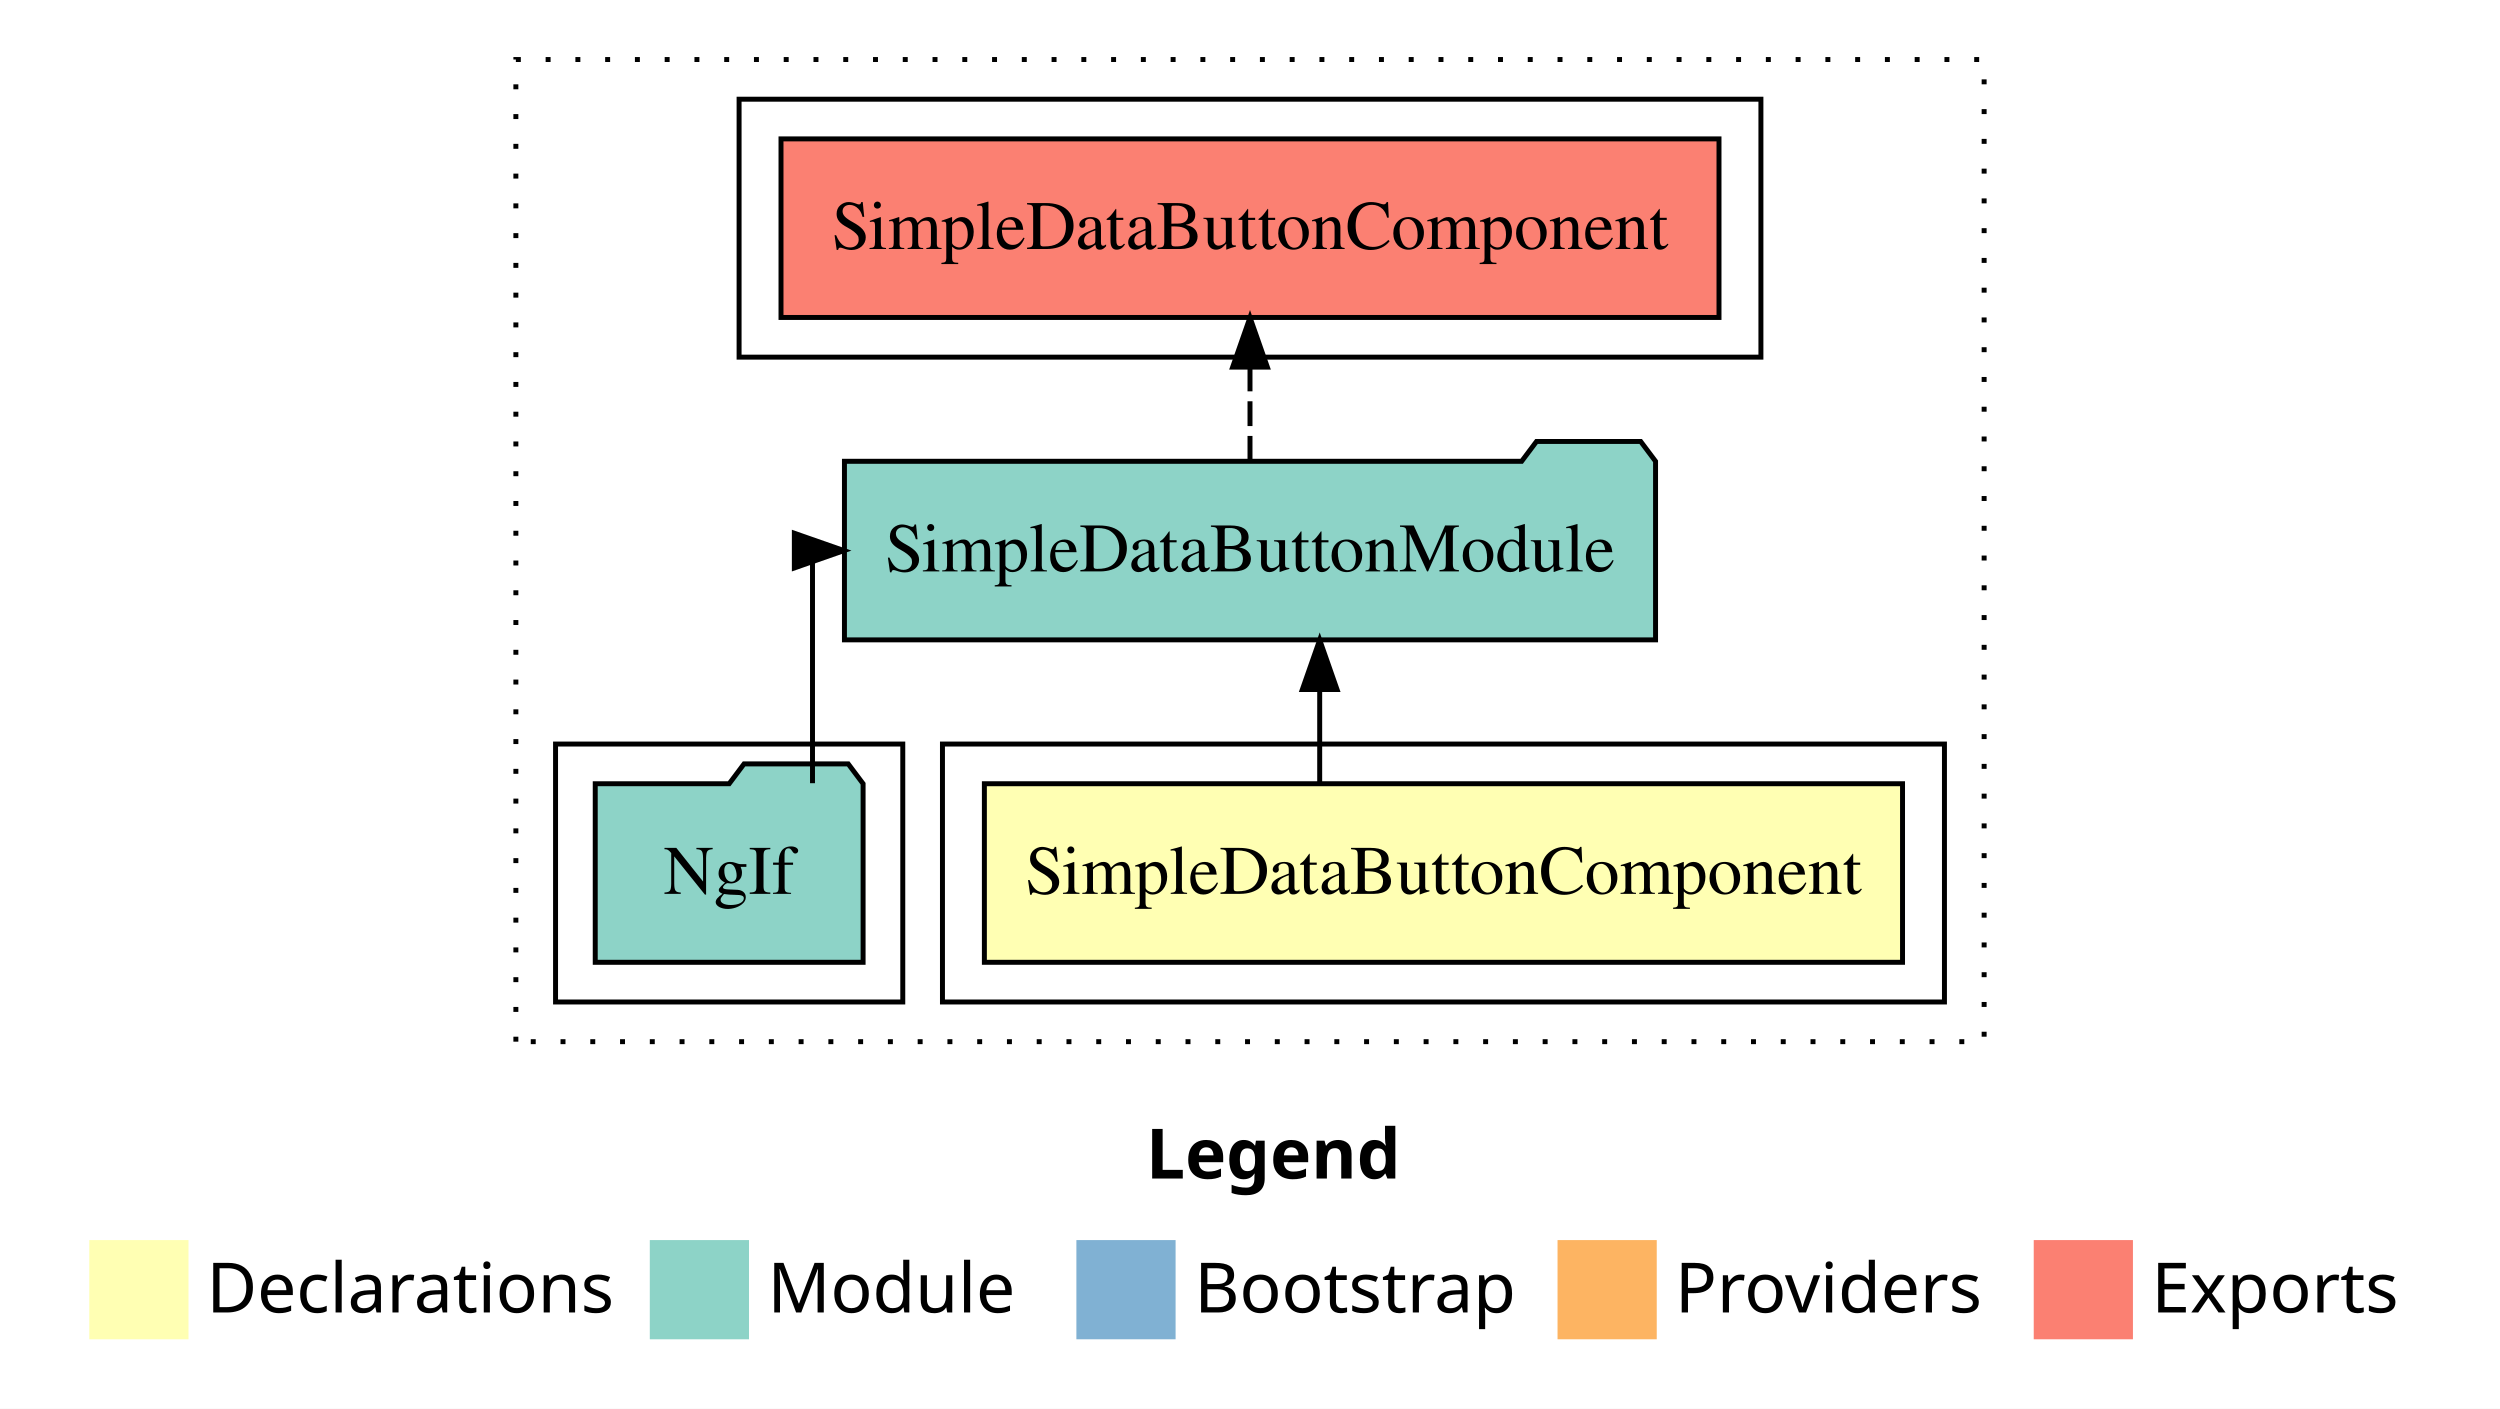
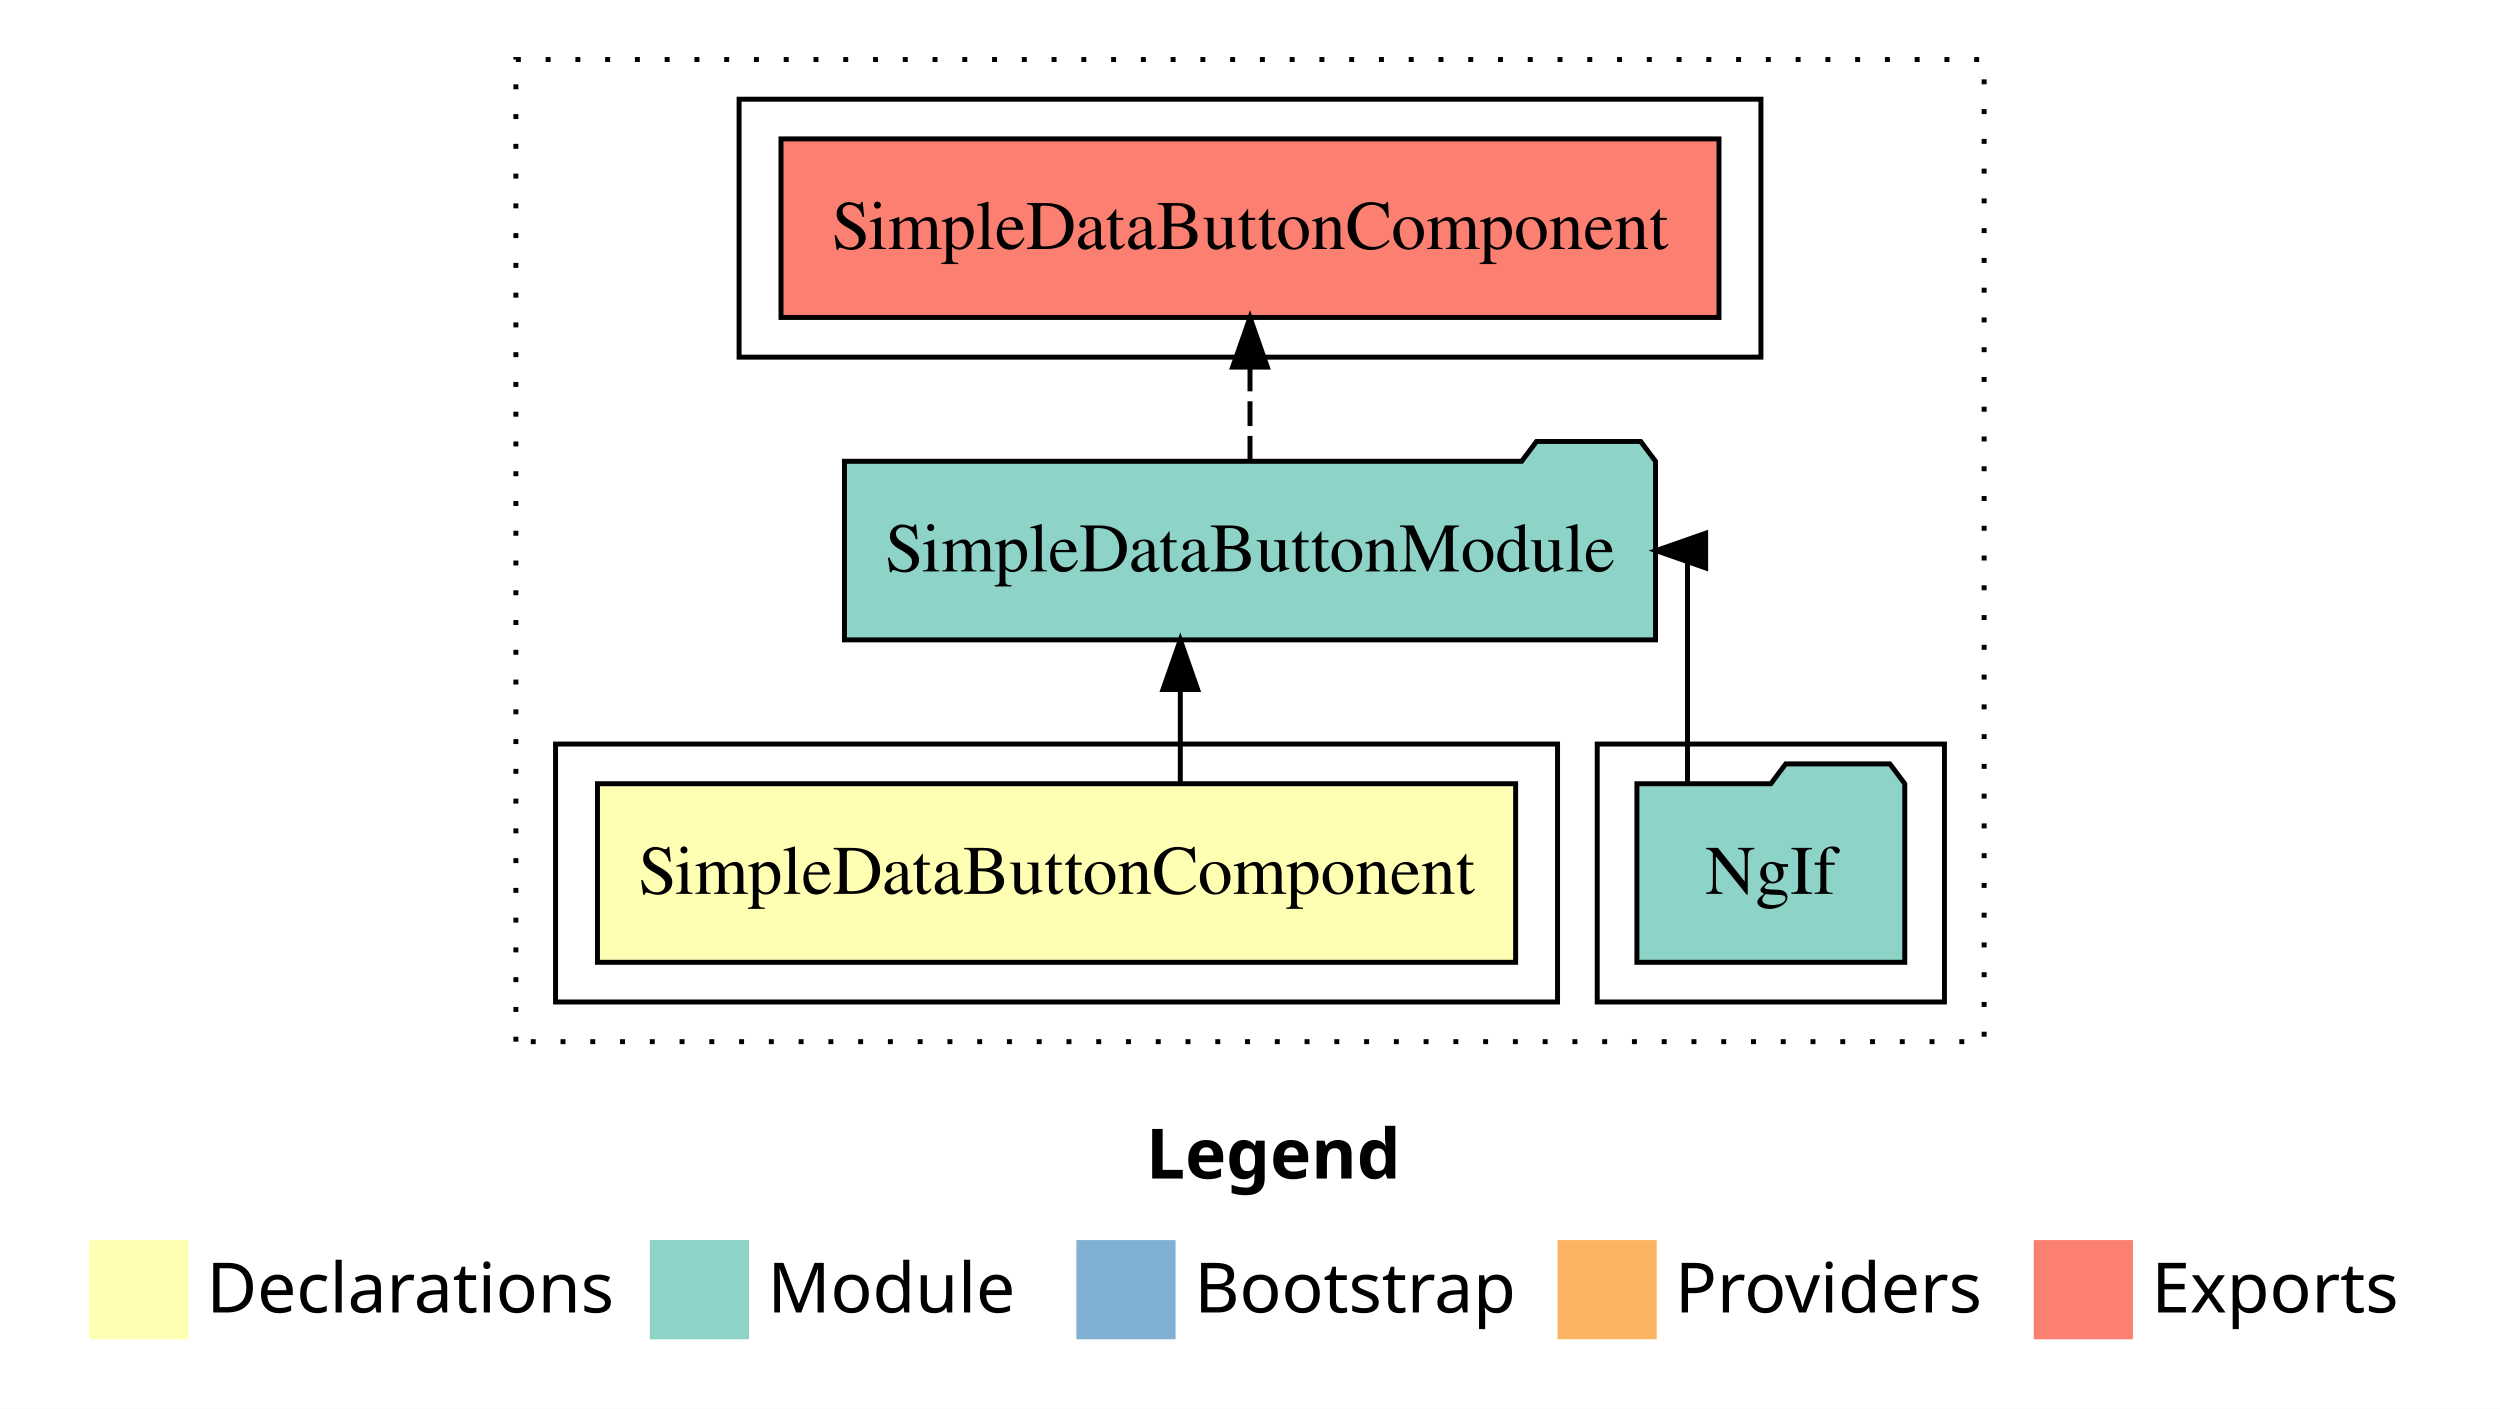
<svg xmlns="http://www.w3.org/2000/svg" width="504pt" height="284pt" viewBox="0.00 0.00 504.00 284.00">
  <g id="graph0" class="graph" transform="scale(1 1) rotate(0) translate(4 280)">
    <polygon fill="white" stroke="transparent" points="-4,4 -4,-280 500,-280 500,4 -4,4" />
    <text text-anchor="start" x="227.01" y="-42.4" font-family="Times-12" font-weight="bold" font-size="14.00">Legend</text>
    <polygon fill="#ffffb3" stroke="transparent" points="14,-10 14,-30 34,-30 34,-10 14,-10" />
    <text text-anchor="start" x="37.63" y="-15.4" font-family="Times-12" font-size="14.00">  Declarations</text>
    <polygon fill="#8dd3c7" stroke="transparent" points="127,-10 127,-30 147,-30 147,-10 127,-10" />
    <text text-anchor="start" x="150.73" y="-15.4" font-family="Times-12" font-size="14.00">  Module</text>
    <polygon fill="#80b1d3" stroke="transparent" points="213,-10 213,-30 233,-30 233,-10 213,-10" />
    <text text-anchor="start" x="236.78" y="-15.4" font-family="Times-12" font-size="14.00">  Bootstrap</text>
    <polygon fill="#fdb462" stroke="transparent" points="310,-10 310,-30 330,-30 330,-10 310,-10" />
    <text text-anchor="start" x="333.67" y="-15.4" font-family="Times-12" font-size="14.00">  Providers</text>
    <polygon fill="#fb8072" stroke="transparent" points="406,-10 406,-30 426,-30 426,-10 406,-10" />
    <text text-anchor="start" x="429.73" y="-15.4" font-family="Times-12" font-size="14.00">  Exports</text>
    <g id="clust1" class="cluster">
      <polygon fill="none" stroke="black" stroke-dasharray="1,5" points="100,-70 100,-268 396,-268 396,-70 100,-70" />
    </g>
-     <g id="clust2" class="cluster">
-       <polygon fill="none" stroke="black" points="186,-78 186,-130 388,-130 388,-78 186,-78" />
+     <g id="clust4" class="cluster">
+       <polygon fill="none" stroke="black" points="318,-78 318,-130 388,-130 388,-78 318,-78" />
    </g>
    <g id="clust5" class="cluster">
      <polygon fill="none" stroke="black" points="145,-208 145,-260 351,-260 351,-208 145,-208" />
    </g>
-     <g id="clust4" class="cluster">
-       <polygon fill="none" stroke="black" points="108,-78 108,-130 178,-130 178,-78 108,-78" />
+     <g id="clust2" class="cluster">
+       <polygon fill="none" stroke="black" points="108,-78 108,-130 310,-130 310,-78 108,-78" />
    </g>
    <g id="node1" class="node">
-       <polygon fill="#ffffb3" stroke="black" points="379.55,-122 194.45,-122 194.45,-86 379.55,-86 379.55,-122" />
-       <text text-anchor="middle" x="287" y="-99.8" font-family="Times,serif" font-size="14.00">SimpleDataButtonComponent</text>
+       <polygon fill="#ffffb3" stroke="black" points="301.55,-122 116.45,-122 116.45,-86 301.55,-86 301.55,-122" />
+       <text text-anchor="middle" x="209" y="-99.8" font-family="Times,serif" font-size="14.00">SimpleDataButtonComponent</text>
    </g>
    <g id="node2" class="node">
      <polygon fill="#8dd3c7" stroke="black" points="329.76,-187 326.76,-191 305.76,-191 302.76,-187 166.24,-187 166.24,-151 329.76,-151 329.76,-187" />
      <text text-anchor="middle" x="248" y="-164.8" font-family="Times,serif" font-size="14.00">SimpleDataButtonModule</text>
    </g>
    <g id="edge1" class="edge">
-       <path fill="none" stroke="black" d="M262.05,-122.11C262.05,-122.11 262.05,-140.99 262.05,-140.99" />
-       <polygon fill="black" stroke="black" points="258.55,-140.99 262.05,-150.99 265.55,-140.99 258.55,-140.99" />
+       <path fill="none" stroke="black" d="M233.95,-122.11C233.95,-122.11 233.95,-140.99 233.95,-140.99" />
+       <polygon fill="black" stroke="black" points="230.45,-140.99 233.95,-150.99 237.45,-140.99 230.45,-140.99" />
    </g>
    <g id="node4" class="node">
      <polygon fill="#fb8072" stroke="black" points="342.55,-252 153.45,-252 153.45,-216 342.55,-216 342.55,-252" />
      <text text-anchor="middle" x="248" y="-229.8" font-family="Times,serif" font-size="14.00">SimpleDataButtonComponent </text>
    </g>
    <g id="edge3" class="edge">
      <path fill="none" stroke="black" stroke-dasharray="5,2" d="M248,-187.11C248,-187.11 248,-205.99 248,-205.99" />
      <polygon fill="black" stroke="black" points="244.5,-205.99 248,-215.99 251.5,-205.99 244.5,-205.99" />
    </g>
    <g id="node3" class="node">
-       <polygon fill="#8dd3c7" stroke="black" points="170,-122 167,-126 146,-126 143,-122 116,-122 116,-86 170,-86 170,-122" />
-       <text text-anchor="middle" x="143" y="-99.8" font-family="Times,serif" font-size="14.00">NgIf</text>
+       <polygon fill="#8dd3c7" stroke="black" points="380,-122 377,-126 356,-126 353,-122 326,-122 326,-86 380,-86 380,-122" />
+       <text text-anchor="middle" x="353" y="-99.8" font-family="Times,serif" font-size="14.00">NgIf</text>
    </g>
    <g id="edge2" class="edge">
-       <path fill="none" stroke="black" d="M159.8,-122.11C159.8,-141.34 159.8,-169 159.8,-169 159.8,-169 160.43,-169 160.43,-169" />
-       <polygon fill="black" stroke="black" points="156.14,-172.5 166.14,-169 156.14,-165.5 156.14,-172.5" />
+       <path fill="none" stroke="black" d="M336.2,-122.11C336.2,-141.34 336.2,-169 336.2,-169 336.2,-169 335.57,-169 335.57,-169" />
+       <polygon fill="black" stroke="black" points="339.86,-165.5 329.86,-169 339.86,-172.5 339.86,-165.5" />
    </g>
  </g>
</svg>
